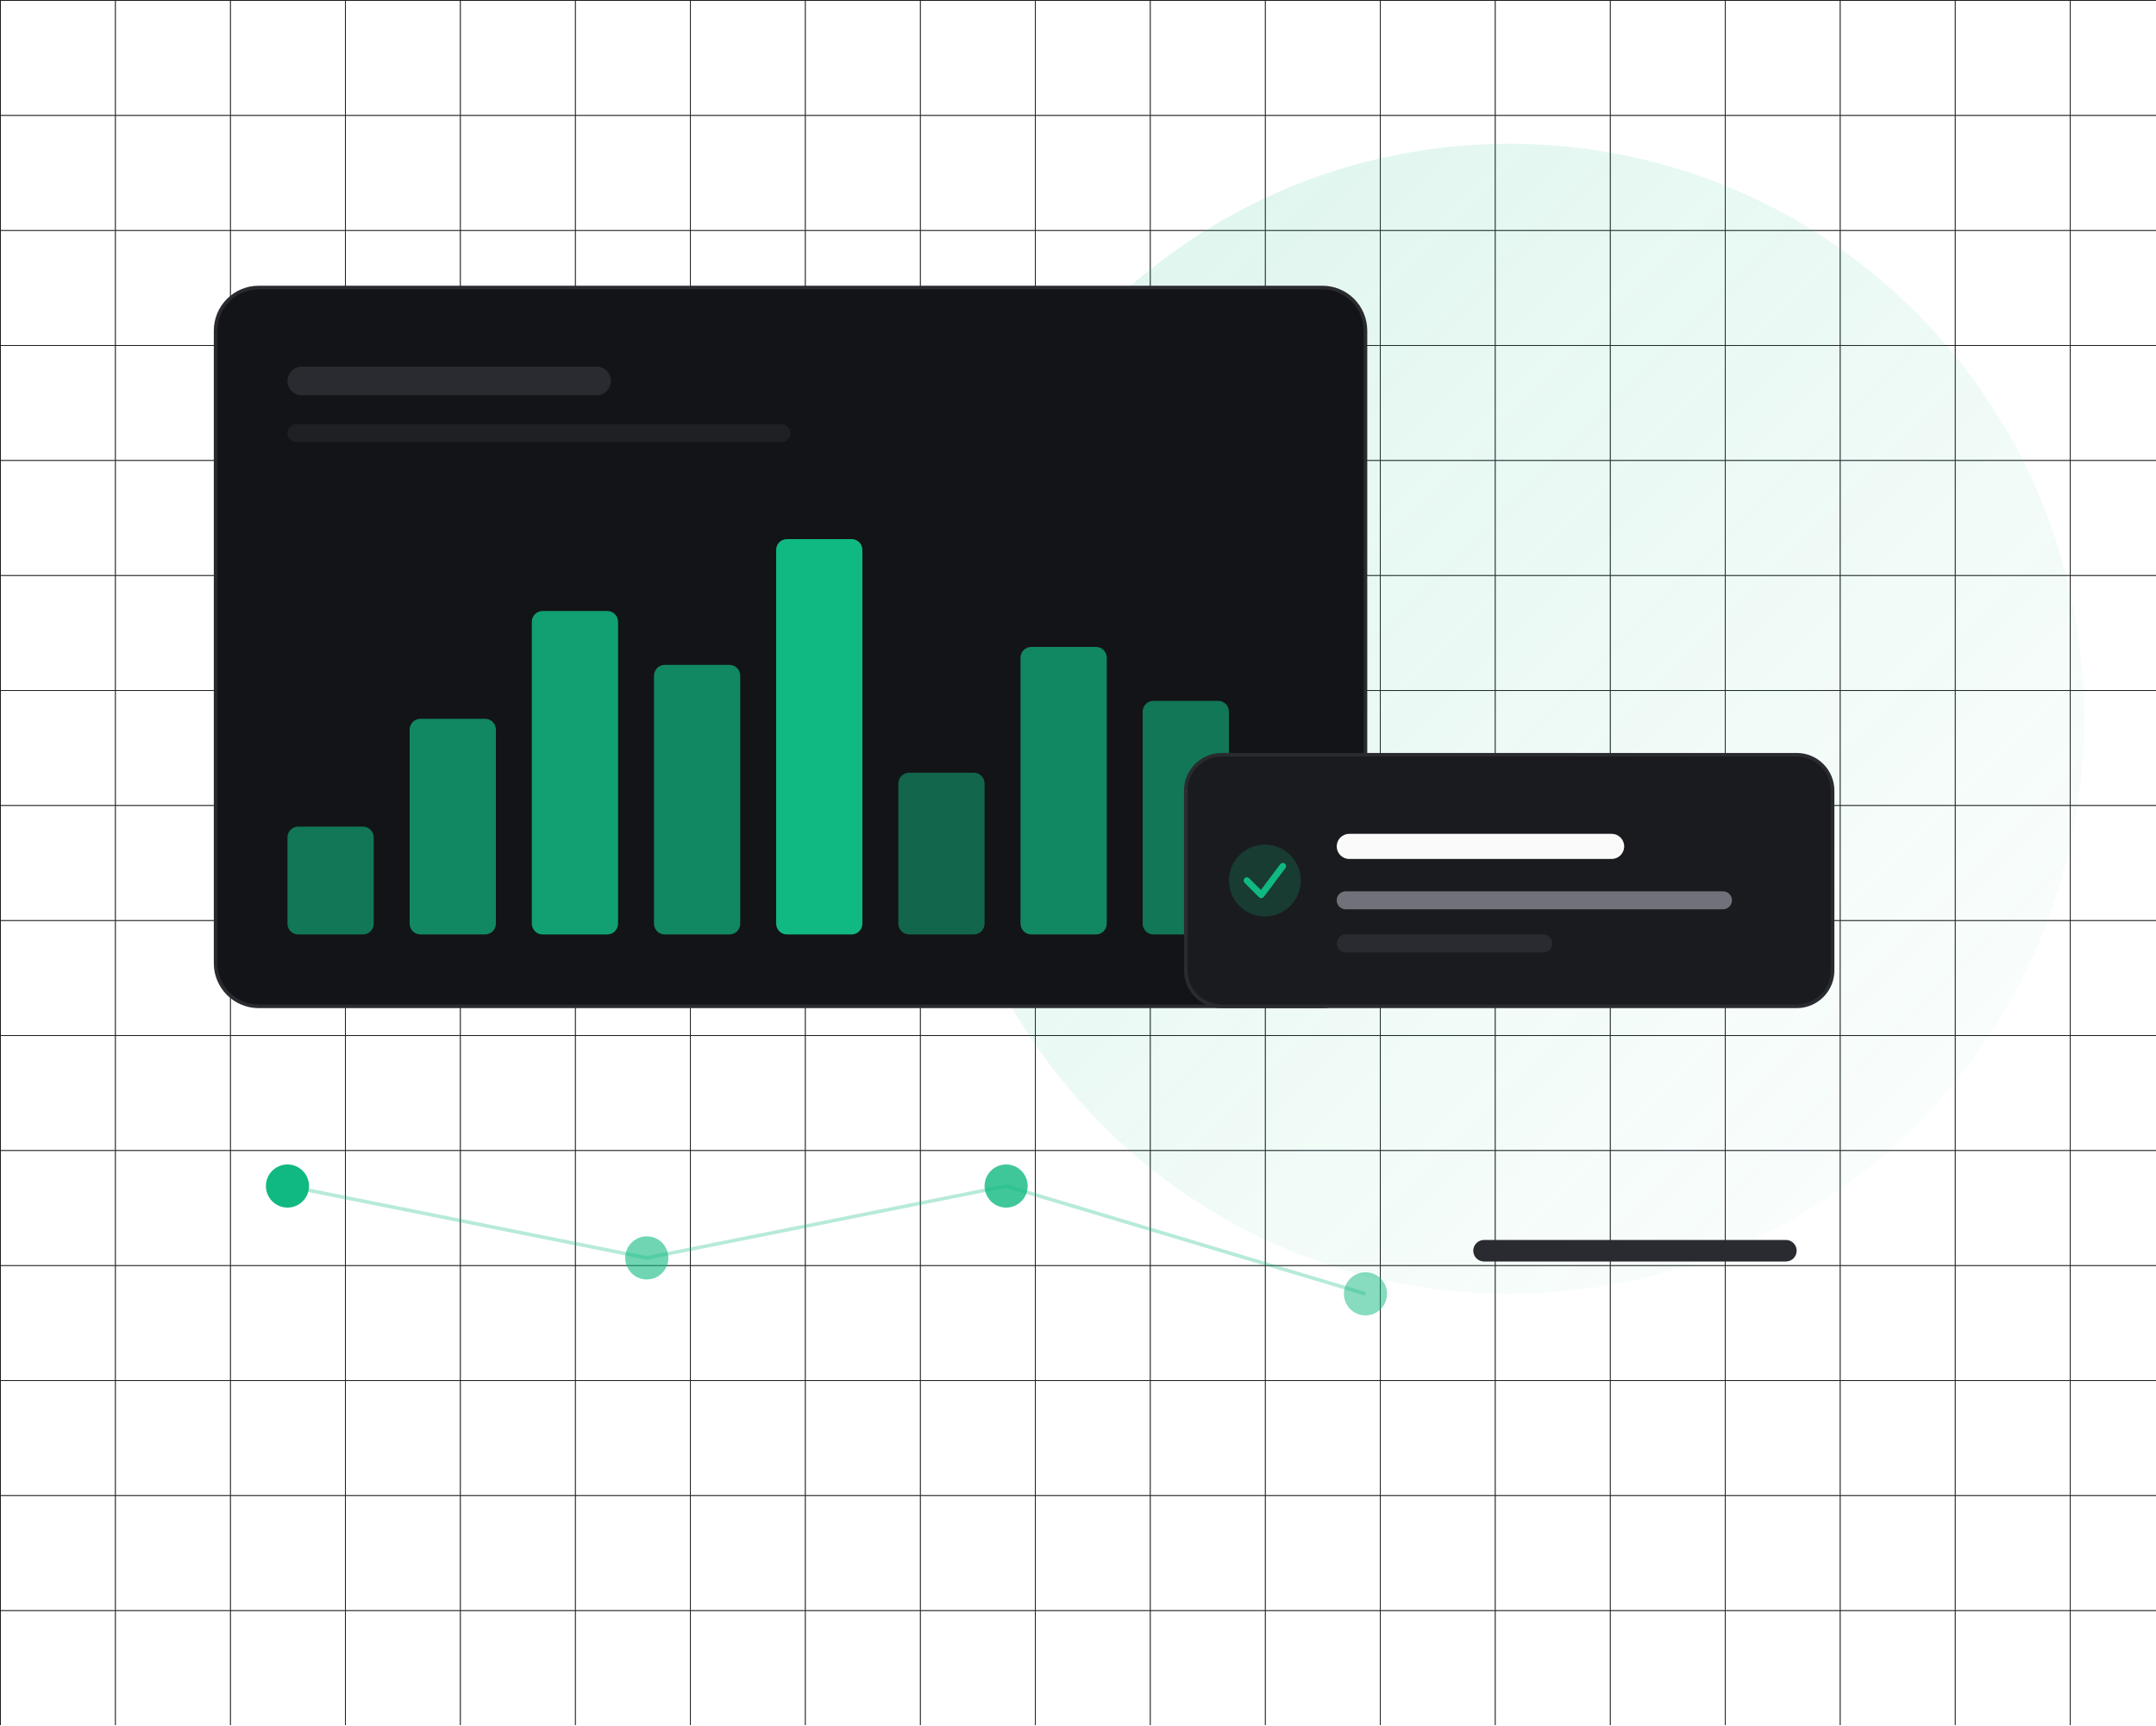
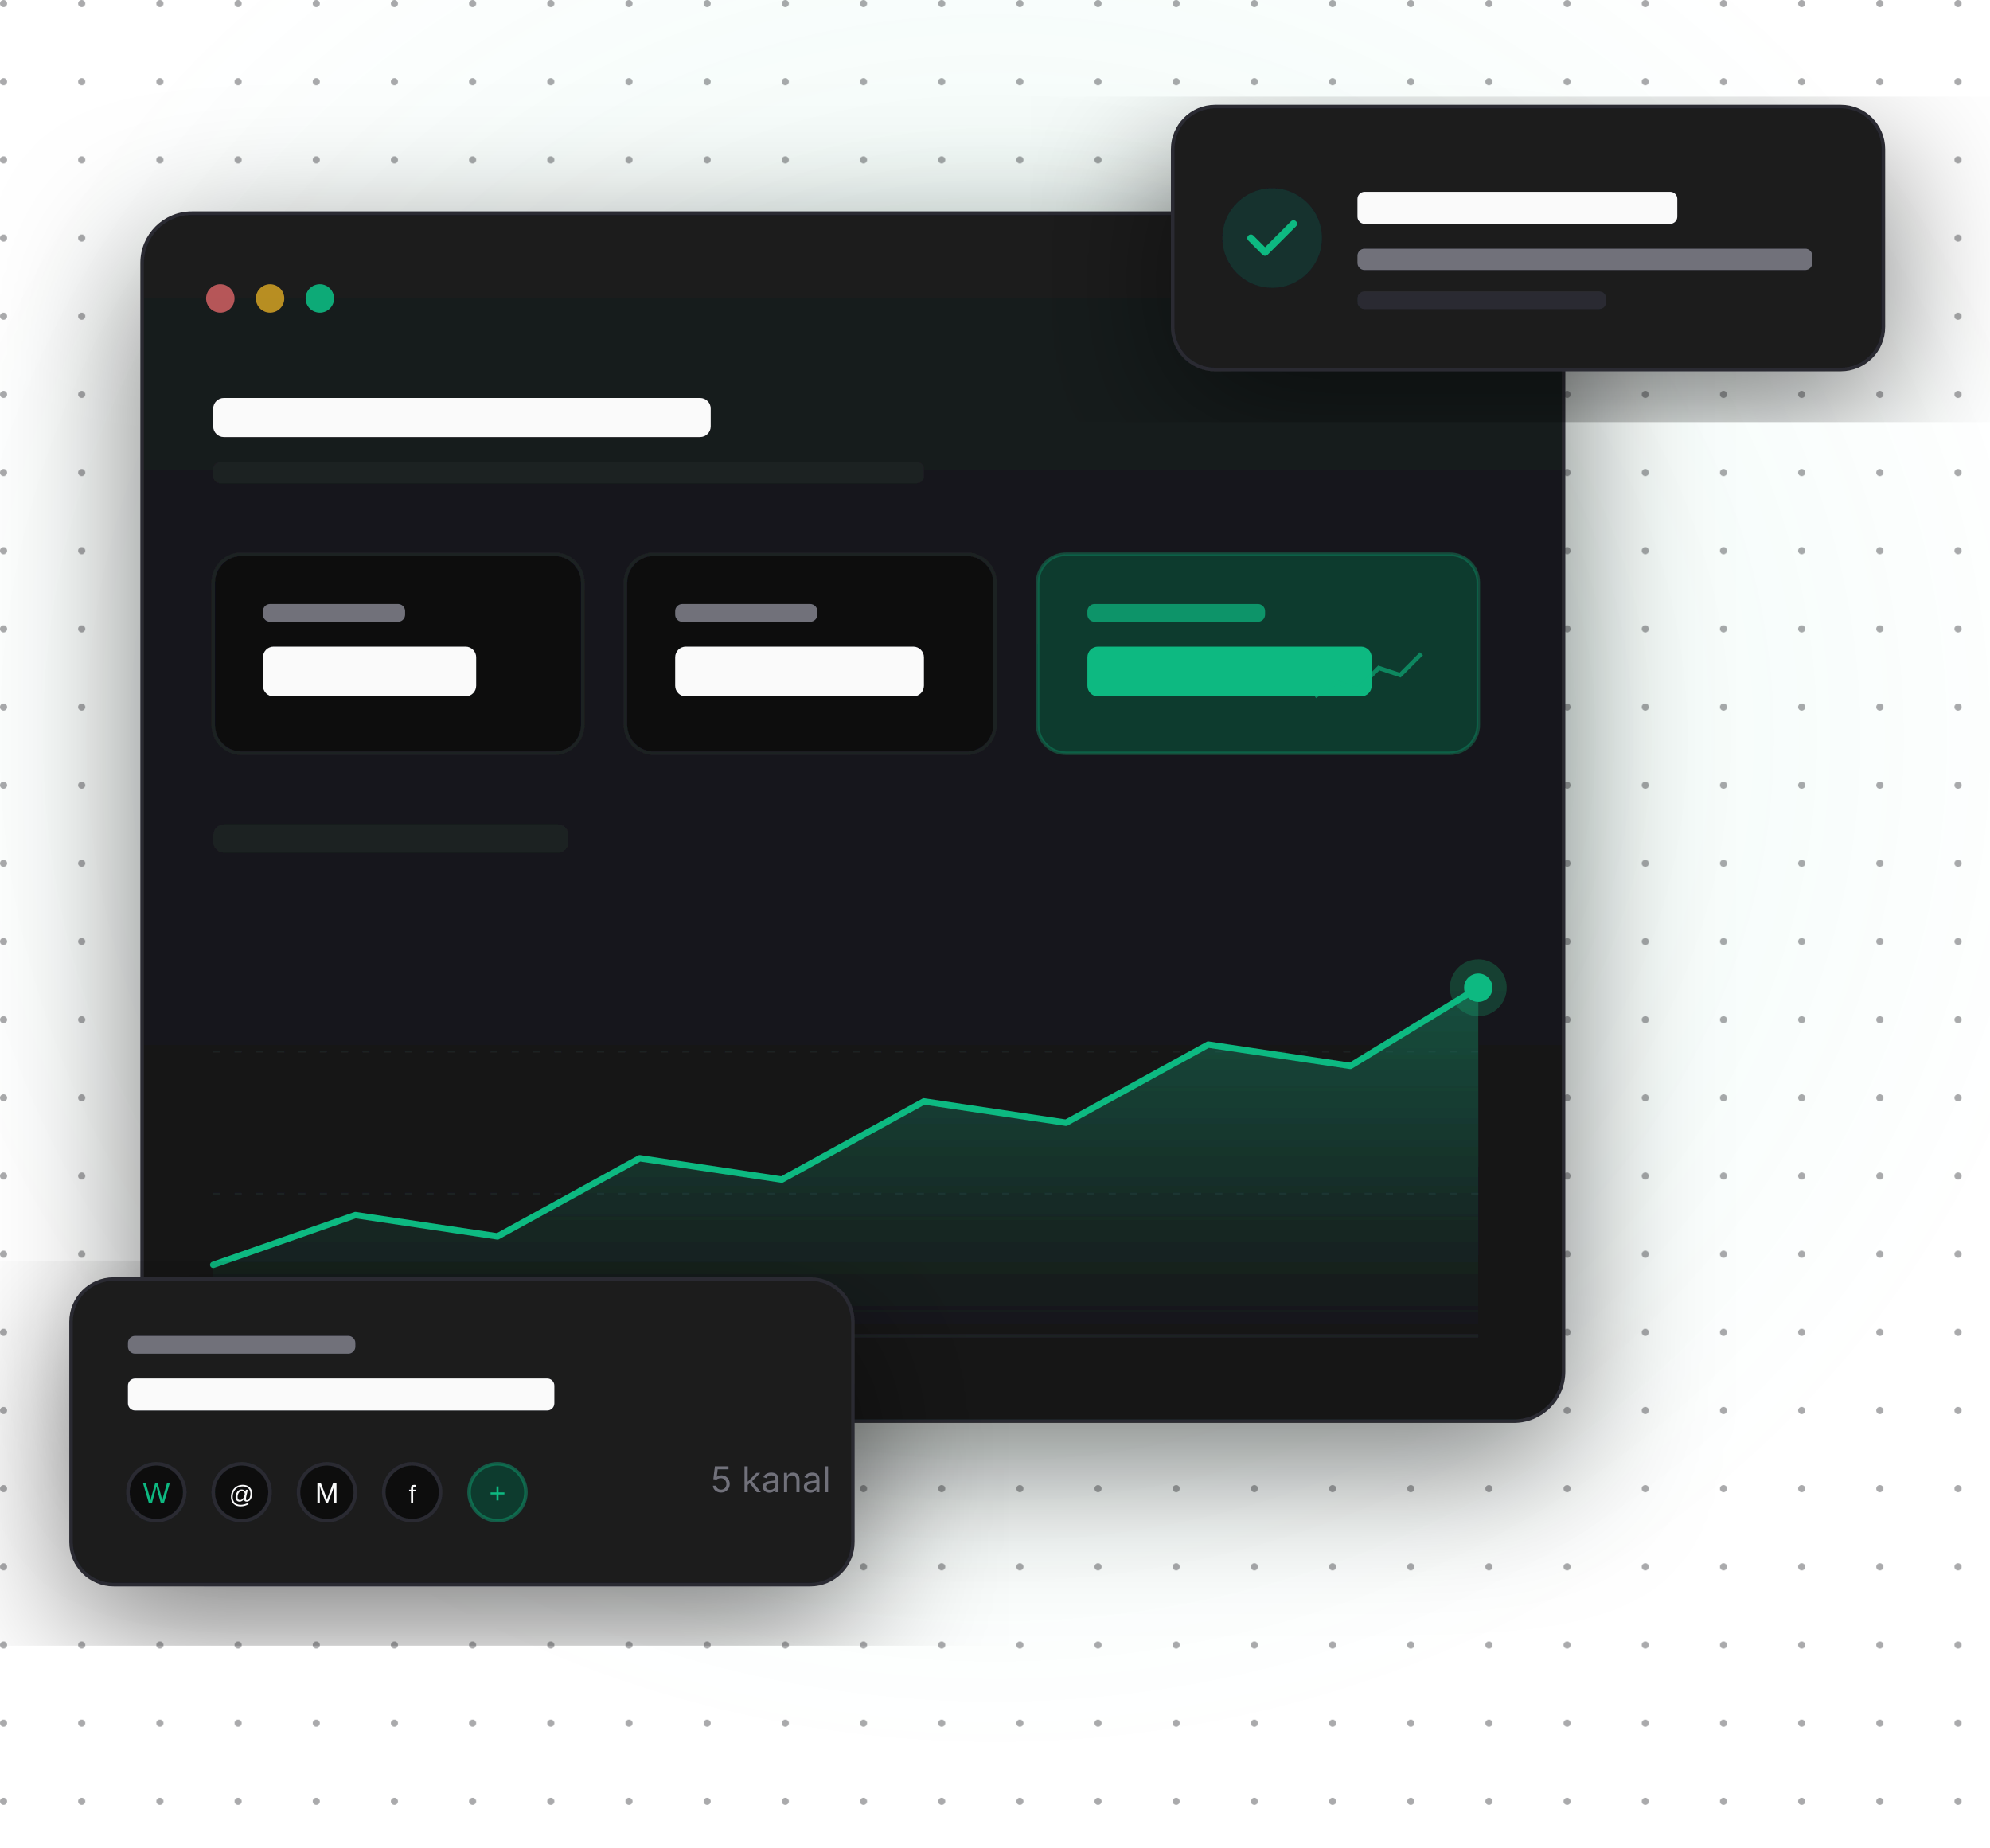
- <svg xmlns="http://www.w3.org/2000/svg" width="600" height="480" viewBox="0 0 600 480" fill="none" role="img" aria-label="Visualisasi infrastruktur teknologi">
+ <svg xmlns="http://www.w3.org/2000/svg" width="560" height="520" viewBox="0 0 560 520" fill="none" role="img" aria-label="Dashboard analitik data Pengaduan Ai dan Jasaku">
  <defs>
-     <linearGradient id="g1" x1="0" y1="0" x2="1" y2="1">
-       <stop offset="0%" stop-color="#10B981" stop-opacity="0.9" />
-       <stop offset="100%" stop-color="#059669" stop-opacity="0.4" />
+     <radialGradient id="glow" cx="50%" cy="40%" r="55%">
+       <stop offset="0%" stop-color="#10B981" stop-opacity="0.18" />
+       <stop offset="60%" stop-color="#10B981" stop-opacity="0.04" />
+       <stop offset="100%" stop-color="#10B981" stop-opacity="0" />
+     </radialGradient>
+     <linearGradient id="bar" x1="0" y1="1" x2="0" y2="0">
+       <stop offset="0%" stop-color="#10B981" stop-opacity="0.25" />
+       <stop offset="100%" stop-color="#10B981" />
    </linearGradient>
-     <linearGradient id="g2" x1="0" y1="0" x2="1" y2="1">
-       <stop offset="0%" stop-color="#10B981" stop-opacity="0.15" />
+     <linearGradient id="area" x1="0" y1="0" x2="0" y2="1">
+       <stop offset="0%" stop-color="#10B981" stop-opacity="0.35" />
      <stop offset="100%" stop-color="#10B981" stop-opacity="0" />
    </linearGradient>
-     <pattern id="grid" width="32" height="32" patternUnits="userSpaceOnUse">
-       <path d="M 32 0 L 0 0 0 32" fill="none" stroke="#1F2024" stroke-width="0.5" />
+     <linearGradient id="cardGrad" x1="0" y1="0" x2="0" y2="1">
+       <stop offset="0%" stop-color="#1A1B1F" />
+       <stop offset="100%" stop-color="#131417" />
+     </linearGradient>
+     <pattern id="dots" width="22" height="22" patternUnits="userSpaceOnUse">
+       <circle cx="1" cy="1" r="1" fill="#2A2B30" />
    </pattern>
+     <filter id="soft" x="-20%" y="-20%" width="140%" height="140%">
+       <feDropShadow dx="0" dy="12" stdDeviation="20" flood-color="#000000" flood-opacity="0.5" />
+     </filter>
  </defs>
-   <rect width="600" height="480" fill="url(#grid)" />
-   <circle cx="420" cy="200" r="160" fill="url(#g2)" />
-   <g transform="translate(60,80)">
-     <rect x="0" y="0" width="320" height="200" rx="12" fill="#131417" stroke="#2A2B30" stroke-width="1" />
-     <rect x="20" y="22" width="90" height="8" rx="4" fill="#2A2B30" />
-     <rect x="20" y="38" width="140" height="5" rx="2.5" fill="#1F2024" />
-     <rect x="20" y="150" width="24" height="30" rx="3" fill="#10B981" fill-opacity="0.6" />
-     <rect x="54" y="120" width="24" height="60" rx="3" fill="#10B981" fill-opacity="0.7" />
-     <rect x="88" y="90" width="24" height="90" rx="3" fill="#10B981" fill-opacity="0.85" />
-     <rect x="122" y="105" width="24" height="75" rx="3" fill="#10B981" fill-opacity="0.7" />
-     <rect x="156" y="70" width="24" height="110" rx="3" fill="#10B981" />
-     <rect x="190" y="135" width="24" height="45" rx="3" fill="#10B981" fill-opacity="0.5" />
-     <rect x="224" y="100" width="24" height="80" rx="3" fill="#10B981" fill-opacity="0.7" />
-     <rect x="258" y="115" width="24" height="65" rx="3" fill="#10B981" fill-opacity="0.6" />
+   <rect width="560" height="520" fill="url(#glow)" />
+   <rect width="560" height="520" fill="url(#dots)" opacity="0.4" />
+   <g filter="url(#soft)">
+     <rect x="40" y="60" width="400" height="340" rx="14" fill="url(#cardGrad)" stroke="#2A2B30" stroke-width="1" />
+     <circle cx="62" cy="84" r="4" fill="#F87171" opacity="0.7" />
+     <circle cx="76" cy="84" r="4" fill="#FBBF24" opacity="0.7" />
+     <circle cx="90" cy="84" r="4" fill="#10B981" opacity="0.9" />
+     <rect x="340" y="78" width="80" height="12" rx="6" fill="#1F2024" />
+     <rect x="60" y="112" width="140" height="11" rx="3" fill="#FAFAFA" />
+     <rect x="60" y="130" width="200" height="6" rx="2" fill="#1F2024" />
+     <rect x="60" y="156" width="104" height="56" rx="8" fill="#0E0F11" stroke="#1F2024" />
+     <rect x="74" y="170" width="40" height="5" rx="2" fill="#71717A" />
+     <rect x="74" y="182" width="60" height="14" rx="3" fill="#FAFAFA" />
+     <rect x="176" y="156" width="104" height="56" rx="8" fill="#0E0F11" stroke="#1F2024" />
+     <rect x="190" y="170" width="40" height="5" rx="2" fill="#71717A" />
+     <rect x="190" y="182" width="70" height="14" rx="3" fill="#FAFAFA" />
+     <rect x="292" y="156" width="124" height="56" rx="8" fill="#0E3B2E" stroke="#10B981" stroke-opacity="0.3" />
+     <rect x="306" y="170" width="50" height="5" rx="2" fill="#10B981" opacity="0.7" />
+     <rect x="306" y="182" width="80" height="14" rx="3" fill="#10B981" />
+     <polyline points="370,196 376,192 382,194 388,188 394,190 400,184" stroke="#10B981" stroke-width="1.2" fill="none" stroke-opacity="0.6" />
+     <rect x="60" y="232" width="100" height="8" rx="3" fill="#1F2024" />
+     <g transform="translate(60,256)">
+       <line x1="0" y1="120" x2="356" y2="120" stroke="#1F2024" stroke-width="1" />
+       <line x1="0" y1="80" x2="356" y2="80" stroke="#1F2024" stroke-width="0.5" stroke-dasharray="2 4" />
+       <line x1="0" y1="40" x2="356" y2="40" stroke="#1F2024" stroke-width="0.5" stroke-dasharray="2 4" />
+       <path d="M0 100 L40 86 L80 92 L120 70 L160 76 L200 54 L240 60 L280 38 L320 44 L356 22 L356 120 L0 120 Z" fill="url(#area)" />
+       <path d="M0 100 L40 86 L80 92 L120 70 L160 76 L200 54 L240 60 L280 38 L320 44 L356 22" stroke="#10B981" stroke-width="1.8" fill="none" stroke-linecap="round" stroke-linejoin="round" />
+       <circle cx="356" cy="22" r="4" fill="#10B981" />
+       <circle cx="356" cy="22" r="8" fill="#10B981" fill-opacity="0.25" />
+     </g>
  </g>
-   <g transform="translate(330,210)">
-     <rect x="0" y="0" width="180" height="70" rx="10" fill="#1A1B1F" stroke="#2A2B30" stroke-width="1" />
-     <circle cx="22" cy="35" r="10" fill="#10B981" fill-opacity="0.2" />
-     <path d="M17 35 L21 39 L27 31" stroke="#10B981" stroke-width="1.8" stroke-linecap="round" stroke-linejoin="round" fill="none" />
-     <rect x="42" y="22" width="80" height="7" rx="3.5" fill="#FAFAFA" />
-     <rect x="42" y="38" width="110" height="5" rx="2.5" fill="#71717A" />
-     <rect x="42" y="50" width="60" height="5" rx="2.5" fill="#2A2B30" />
+   <g filter="url(#soft)" transform="translate(330,30)">
+     <rect x="0" y="0" width="200" height="74" rx="12" fill="#1A1B1F" stroke="#2A2B30" stroke-width="1" />
+     <circle cx="28" cy="37" r="14" fill="#10B981" fill-opacity="0.15" />
+     <path d="M22 37 L26 41 L34 33" stroke="#10B981" stroke-width="2" stroke-linecap="round" stroke-linejoin="round" fill="none" />
+     <rect x="52" y="24" width="90" height="9" rx="2" fill="#FAFAFA" />
+     <rect x="52" y="40" width="128" height="6" rx="2" fill="#71717A" />
+     <rect x="52" y="52" width="70" height="5" rx="2" fill="#2A2B30" />
  </g>
-   <g transform="translate(60,310)">
-     <circle cx="20" cy="20" r="6" fill="#10B981" />
-     <circle cx="120" cy="40" r="6" fill="#10B981" fill-opacity="0.6" />
-     <circle cx="220" cy="20" r="6" fill="#10B981" fill-opacity="0.8" />
-     <circle cx="320" cy="50" r="6" fill="#10B981" fill-opacity="0.5" />
-     <path d="M20 20 L120 40 L220 20 L320 50" stroke="#10B981" stroke-width="1" stroke-opacity="0.3" fill="none" />
-     <rect x="350" y="35" width="90" height="6" rx="3" fill="#2A2B30" />
+   <g filter="url(#soft)" transform="translate(20,360)">
+     <rect x="0" y="0" width="220" height="86" rx="12" fill="#1A1B1F" stroke="#2A2B30" stroke-width="1" />
+     <rect x="16" y="16" width="64" height="5" rx="2" fill="#71717A" />
+     <rect x="16" y="28" width="120" height="9" rx="2" fill="#FAFAFA" />
+     <g transform="translate(16,52)">
+       <circle cx="8" cy="8" r="8" fill="#0E0F11" stroke="#2A2B30" />
+       <text x="8" y="11" font-family="Arial" font-size="8" fill="#10B981" text-anchor="middle">W</text>
+       <circle cx="32" cy="8" r="8" fill="#0E0F11" stroke="#2A2B30" />
+       <text x="32" y="11" font-family="Arial" font-size="7" fill="#FAFAFA" text-anchor="middle">@</text>
+       <circle cx="56" cy="8" r="8" fill="#0E0F11" stroke="#2A2B30" />
+       <text x="56" y="11" font-family="Arial" font-size="8" fill="#FAFAFA" text-anchor="middle">M</text>
+       <circle cx="80" cy="8" r="8" fill="#0E0F11" stroke="#2A2B30" />
+       <text x="80" y="11" font-family="Arial" font-size="7" fill="#FAFAFA" text-anchor="middle">f</text>
+       <circle cx="104" cy="8" r="8" fill="#0E3B2E" stroke="#10B981" stroke-opacity="0.4" />
+       <text x="104" y="11" font-family="Arial" font-size="8" fill="#10B981" text-anchor="middle">+</text>
+     </g>
+     <text x="180" y="60" font-family="Inter, sans-serif" font-size="10" fill="#71717A">5 kanal</text>
  </g>
</svg>
